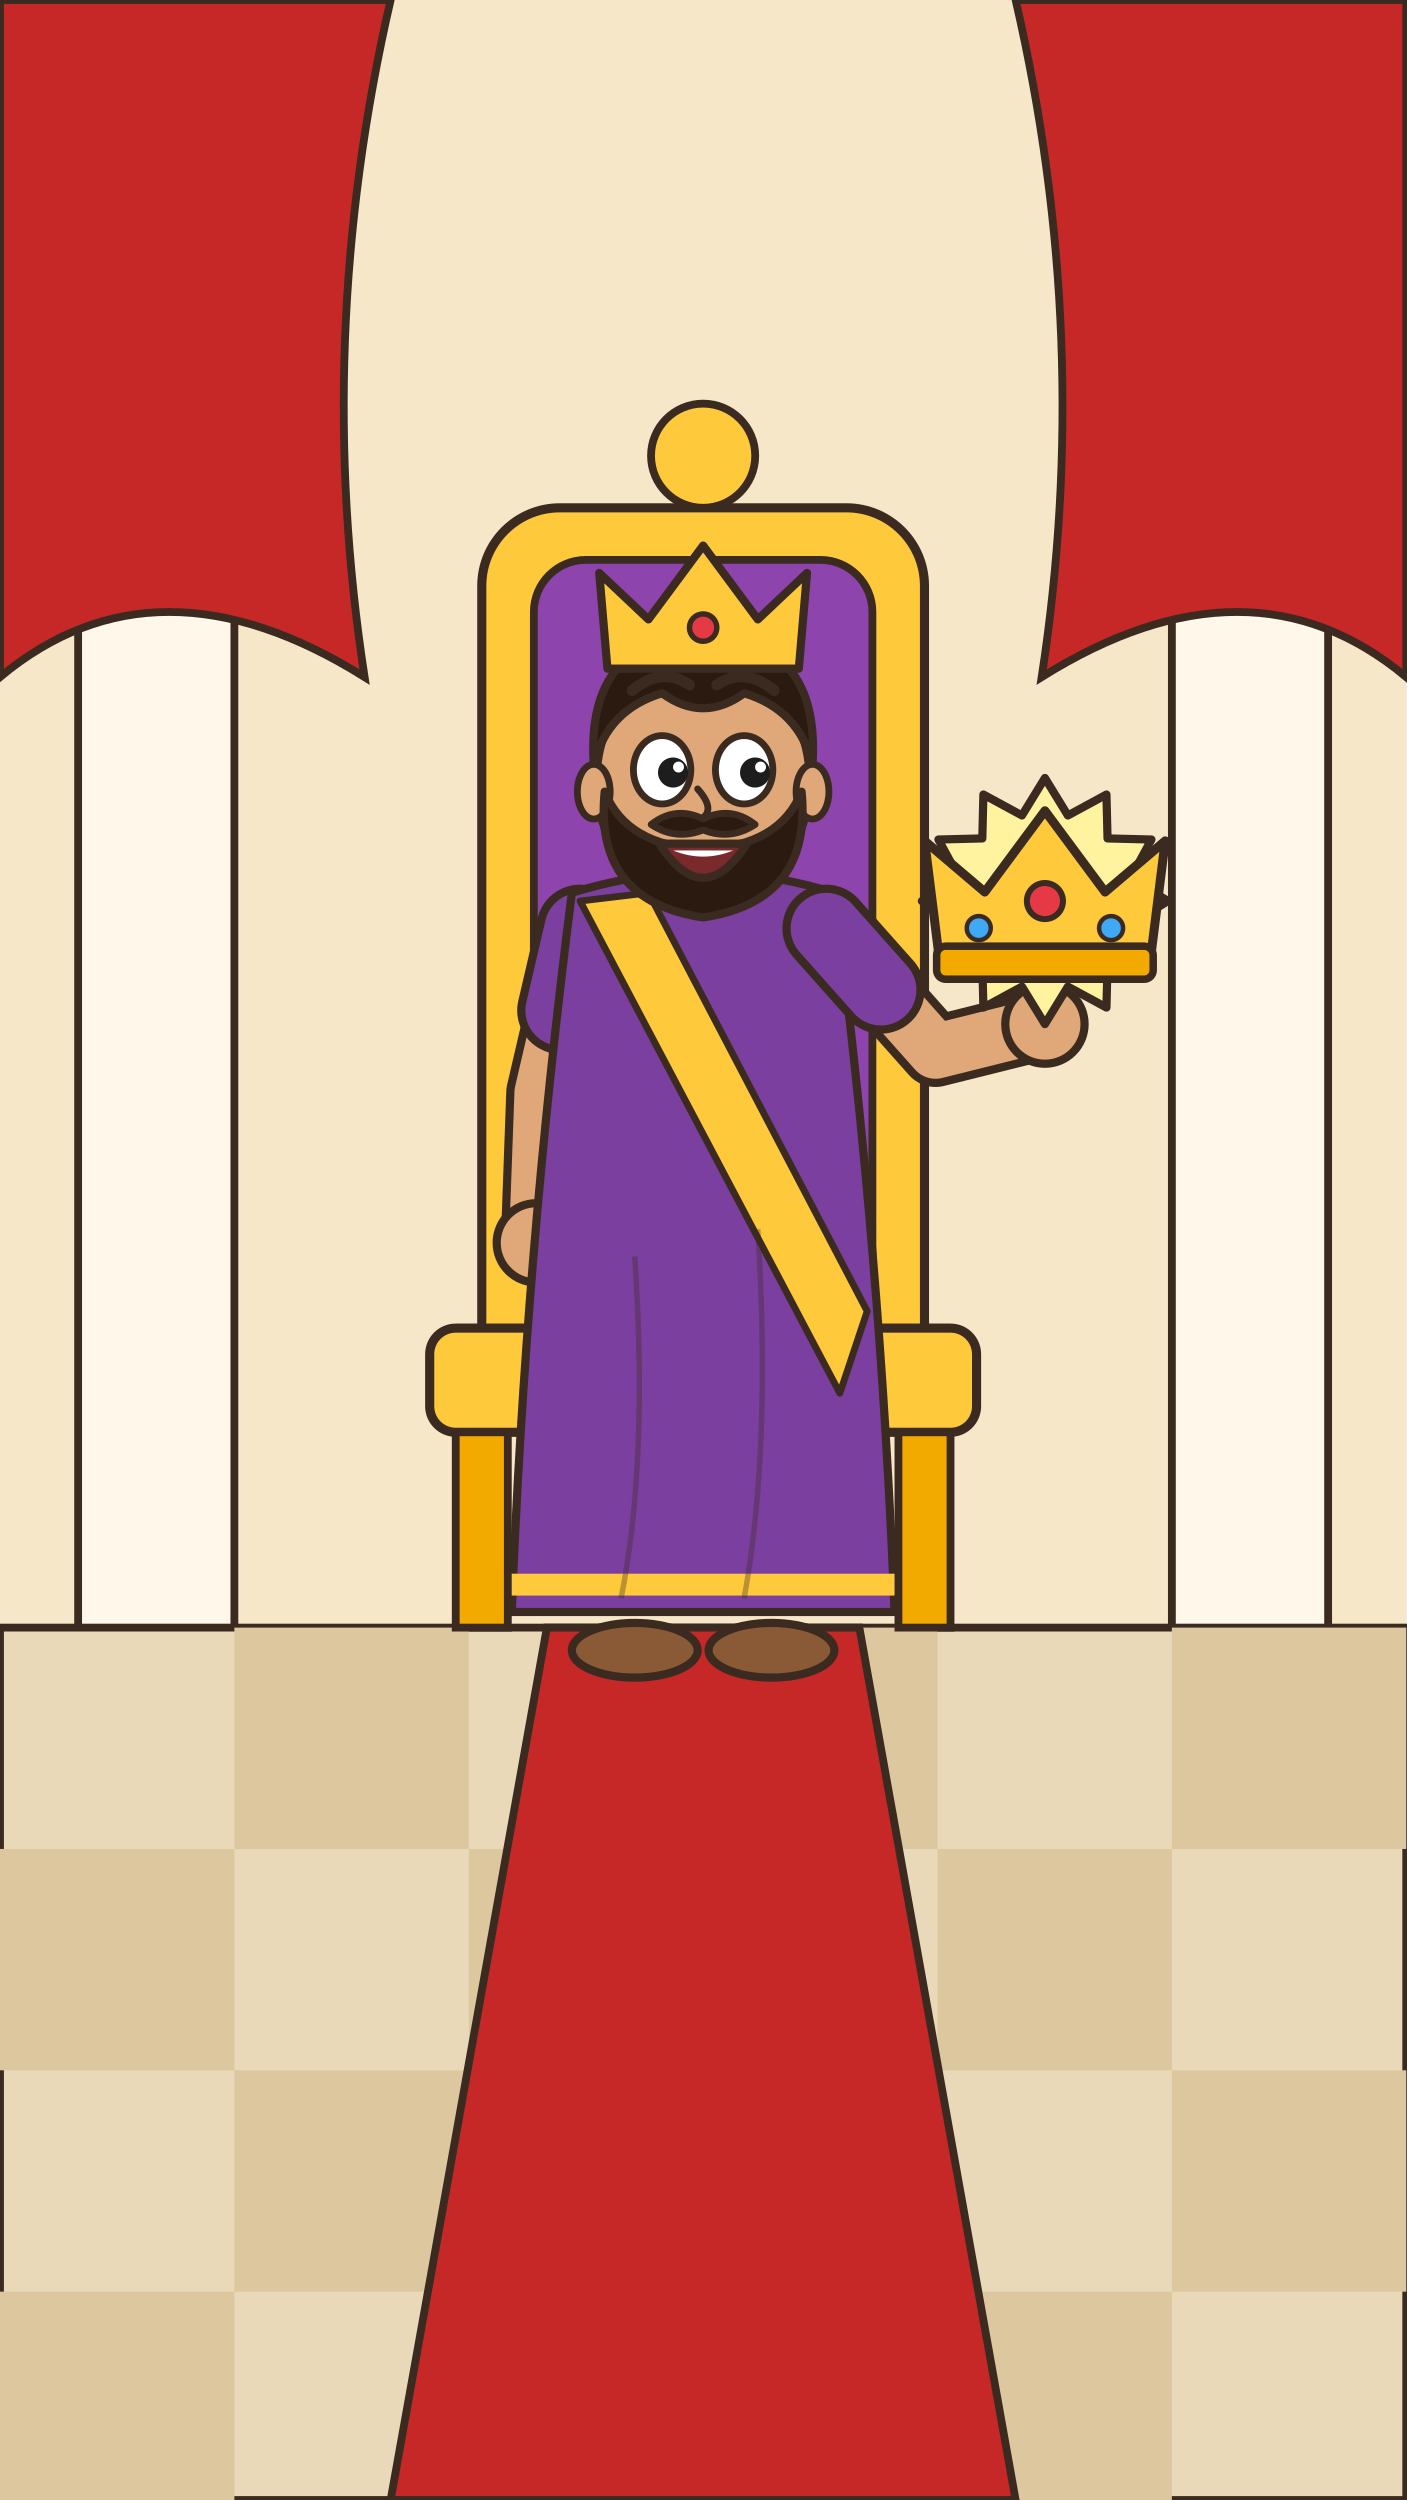
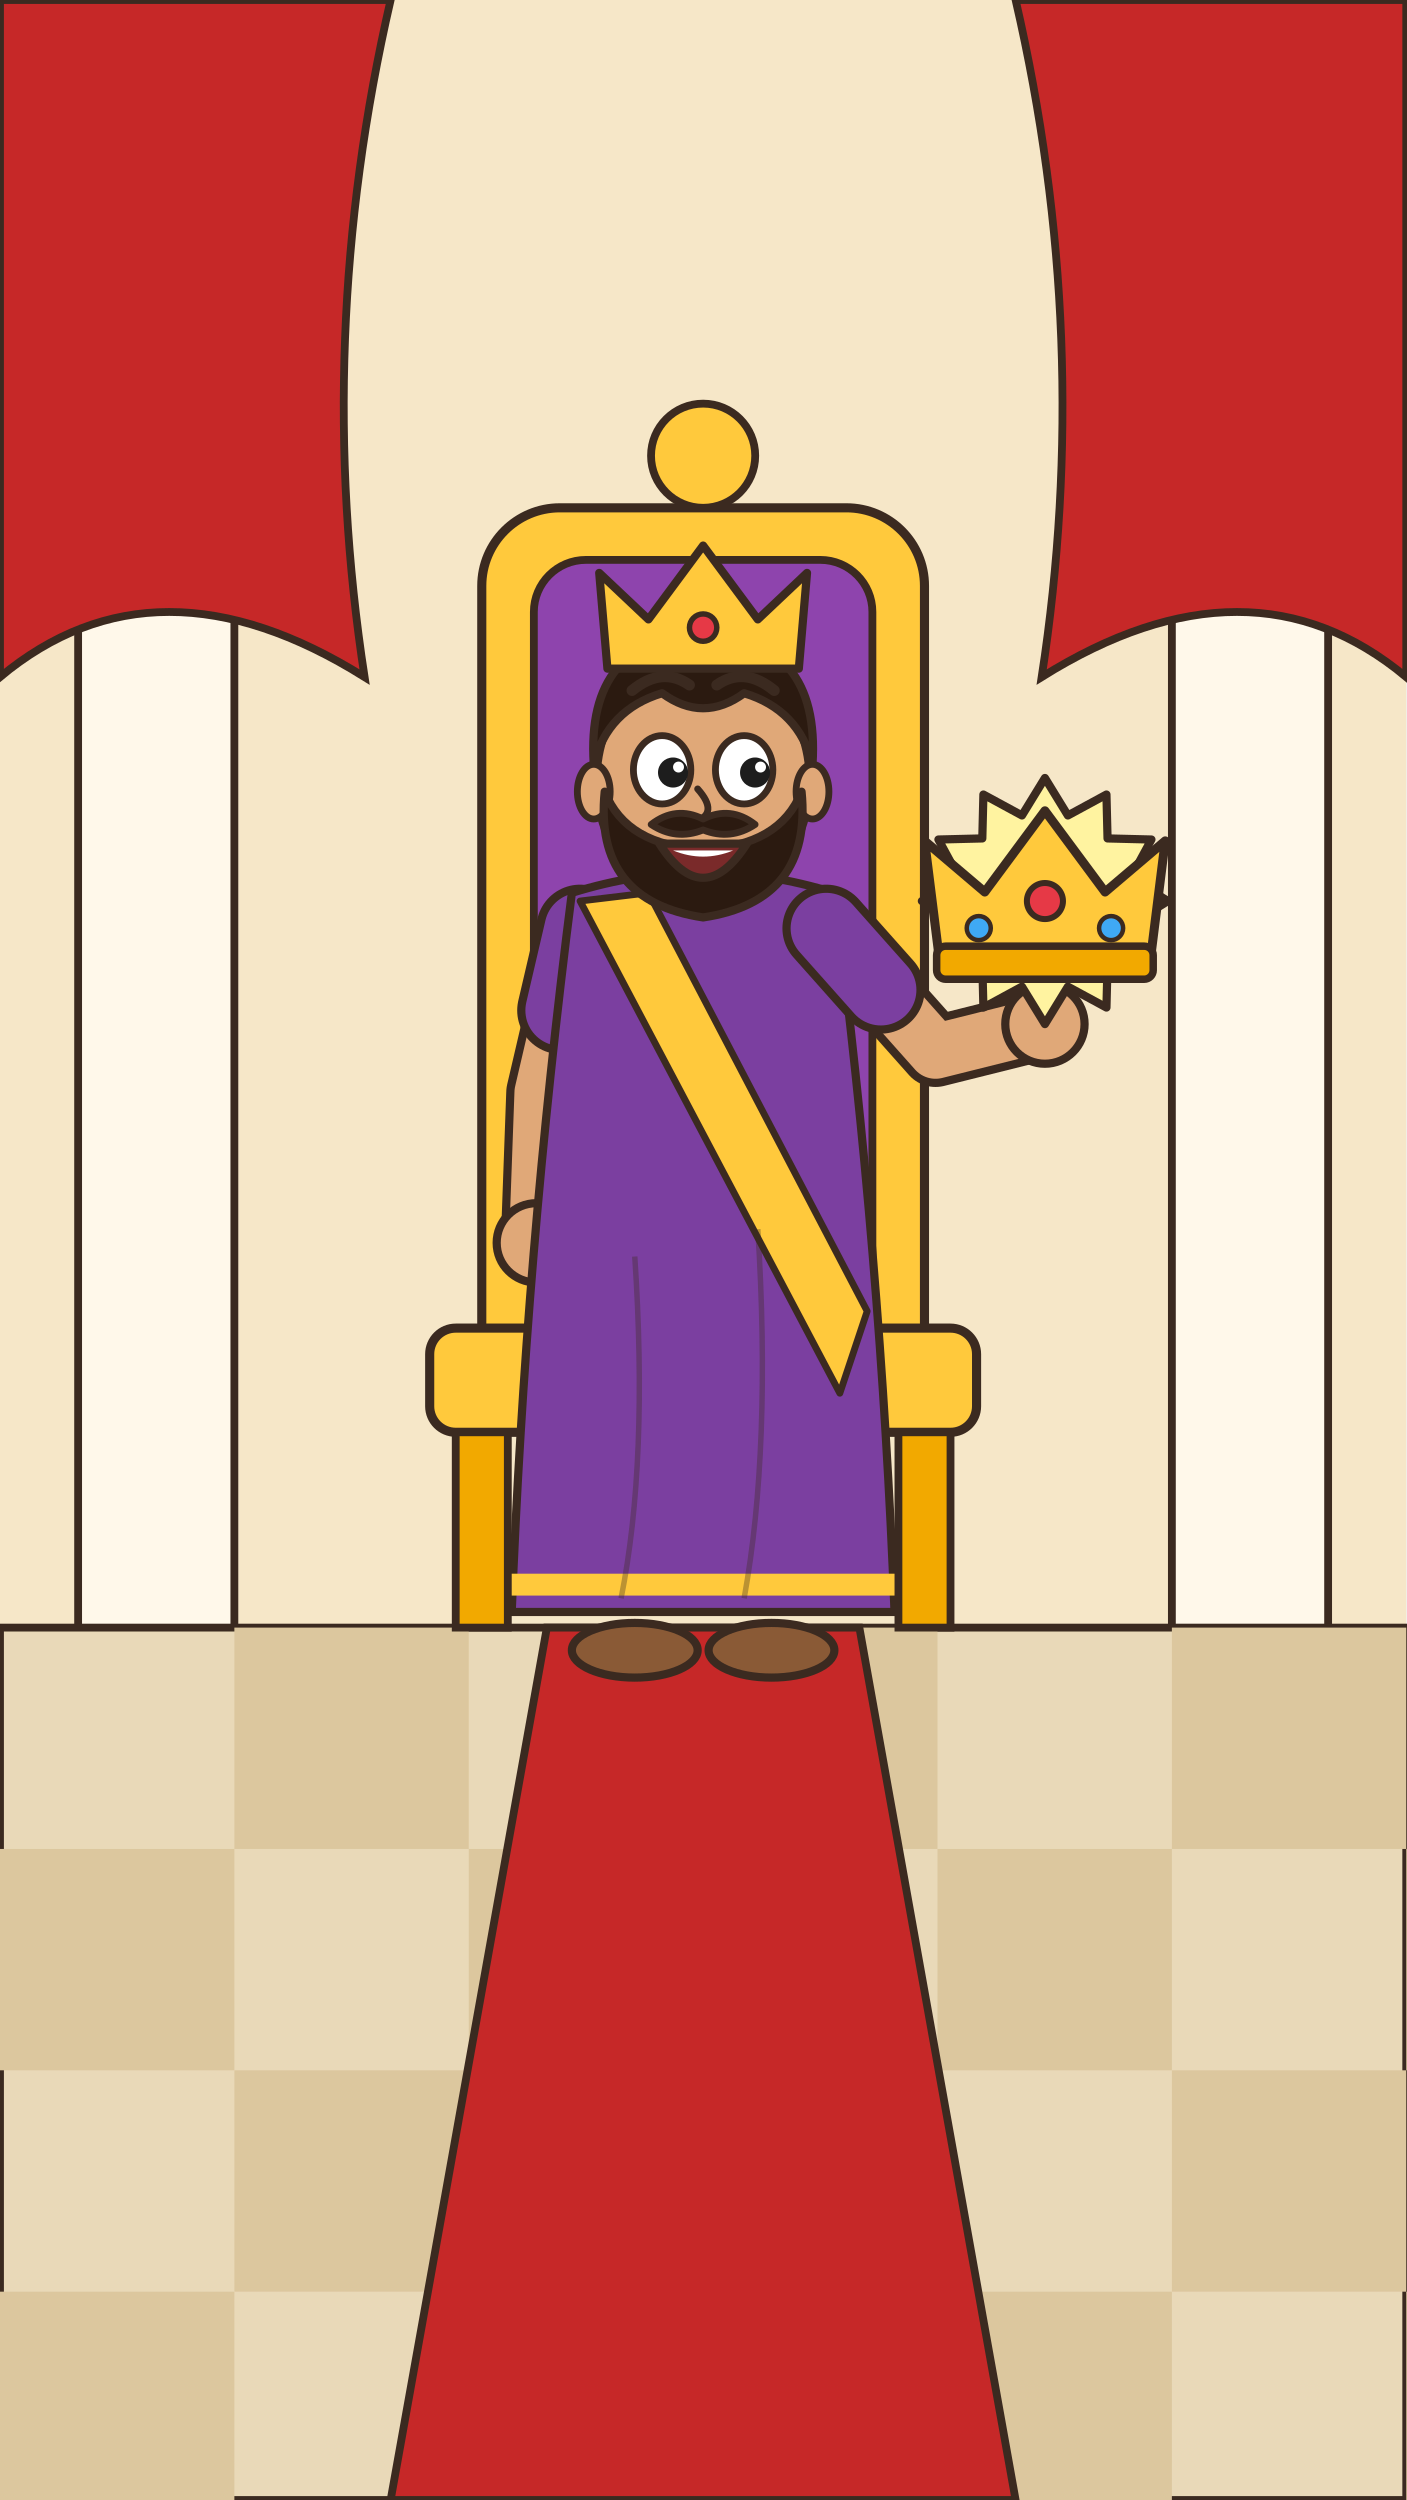
<svg xmlns="http://www.w3.org/2000/svg" viewBox="0 0 1080 1920" width="1080" height="1920">
  <style>:where([class]:not([class=''])){transform-box:fill-box}
.drift{animation:drift 9s linear infinite}@keyframes drift{from{transform:translateX(-40px)}to{transform:translateX(60px)}}
.sway{transform-origin:50% 100%;animation:sway 3s ease-in-out infinite}@keyframes sway{50%{transform:rotate(2deg)}}
.breathe{transform-origin:50% 100%;animation:breathe 2.4s ease-in-out infinite}@keyframes breathe{50%{transform:scale(1.015,1.025)}}
.pop{transform-origin:center;animation:pop .6s cubic-bezier(.3,1.7,.5,1) both}@keyframes pop{from{transform:scale(0)}to{transform:scale(1)}}
.twinkle{transform-origin:center;animation:tw 1.6s ease-in-out infinite}@keyframes tw{50%{transform:scale(.5);opacity:.4}}
.spin{transform-origin:center;animation:spin 20s linear infinite}@keyframes spin{to{transform:rotate(360deg)}}
.bob{transform-origin:center;animation:bob 1.4s ease-in-out infinite}@keyframes bob{50%{transform:translateY(-22px)}}
.shake{transform-origin:50% 100%;animation:shake .5s ease-in-out infinite}@keyframes shake{25%{transform:rotate(-2deg)}75%{transform:rotate(2deg)}}
.wave{transform-origin:20% 90%;animation:wave .6s ease-in-out infinite alternate}@keyframes wave{to{transform:rotate(8deg)}}
.glow{transform-origin:center;animation:glow 1.2s ease-in-out infinite}@keyframes glow{50%{transform:scale(1.12);opacity:.6}}</style>
  <rect width="1080" height="1920" fill="#f6e7c8" />
+   <rect x="-560" y="0" width="120" height="1300" fill="#fff8ea" stroke="#3b2a20" stroke-width="6" />
+   <rect x="-575" y="0" width="150" height="50" fill="#e8d3a8" stroke="#3b2a20" stroke-width="6" />
+   <rect x="-250" y="0" width="120" height="1300" fill="#fff8ea" stroke="#3b2a20" stroke-width="6" />
+   <rect x="-265" y="0" width="150" height="50" fill="#e8d3a8" stroke="#3b2a20" stroke-width="6" />
  <rect x="60" y="0" width="120" height="1300" fill="#fff8ea" stroke="#3b2a20" stroke-width="6" />
  <rect x="45" y="0" width="150" height="50" fill="#e8d3a8" stroke="#3b2a20" stroke-width="6" />
  <rect x="900" y="0" width="120" height="1300" fill="#fff8ea" stroke="#3b2a20" stroke-width="6" />
  <rect x="885" y="0" width="150" height="50" fill="#e8d3a8" stroke="#3b2a20" stroke-width="6" />
+   <rect x="1210" y="0" width="120" height="1300" fill="#fff8ea" stroke="#3b2a20" stroke-width="6" />
+   <rect x="1195" y="0" width="150" height="50" fill="#e8d3a8" stroke="#3b2a20" stroke-width="6" />
+   <rect x="1520" y="0" width="120" height="1300" fill="#fff8ea" stroke="#3b2a20" stroke-width="6" />
+   <rect x="1505" y="0" width="150" height="50" fill="#e8d3a8" stroke="#3b2a20" stroke-width="6" />
  <path d="M0 0 L300 0 Q240 260 280 520 Q120 420 0 520Z" fill="#c62828" stroke="#3b2a20" stroke-width="6" />
  <path d="M1080 0 L780 0 Q840 260 800 520 Q960 420 1080 520Z" fill="#c62828" stroke="#3b2a20" stroke-width="6" />
  <rect y="1250" width="1080" height="670" fill="#e9d9b8" stroke="#3b2a20" stroke-width="6" />
+   <rect x="-900" y="1250" width="180" height="170" fill="#dcc79e" />
+   <rect x="-900" y="1590" width="180" height="170" fill="#dcc79e" />
+   <rect x="-720" y="1420" width="180" height="170" fill="#dcc79e" />
+   <rect x="-720" y="1760" width="180" height="170" fill="#dcc79e" />
+   <rect x="-540" y="1250" width="180" height="170" fill="#dcc79e" />
+   <rect x="-540" y="1590" width="180" height="170" fill="#dcc79e" />
+   <rect x="-360" y="1420" width="180" height="170" fill="#dcc79e" />
+   <rect x="-360" y="1760" width="180" height="170" fill="#dcc79e" />
+   <rect x="-180" y="1250" width="180" height="170" fill="#dcc79e" />
+   <rect x="-180" y="1590" width="180" height="170" fill="#dcc79e" />
  <rect x="0" y="1420" width="180" height="170" fill="#dcc79e" />
  <rect x="0" y="1760" width="180" height="170" fill="#dcc79e" />
  <rect x="180" y="1250" width="180" height="170" fill="#dcc79e" />
  <rect x="180" y="1590" width="180" height="170" fill="#dcc79e" />
  <rect x="360" y="1420" width="180" height="170" fill="#dcc79e" />
  <rect x="360" y="1760" width="180" height="170" fill="#dcc79e" />
  <rect x="540" y="1250" width="180" height="170" fill="#dcc79e" />
  <rect x="540" y="1590" width="180" height="170" fill="#dcc79e" />
  <rect x="720" y="1420" width="180" height="170" fill="#dcc79e" />
  <rect x="720" y="1760" width="180" height="170" fill="#dcc79e" />
  <rect x="900" y="1250" width="180" height="170" fill="#dcc79e" />
  <rect x="900" y="1590" width="180" height="170" fill="#dcc79e" />
+   <rect x="1080" y="1420" width="180" height="170" fill="#dcc79e" />
+   <rect x="1080" y="1760" width="180" height="170" fill="#dcc79e" />
+   <rect x="1260" y="1250" width="180" height="170" fill="#dcc79e" />
+   <rect x="1260" y="1590" width="180" height="170" fill="#dcc79e" />
+   <rect x="1440" y="1420" width="180" height="170" fill="#dcc79e" />
+   <rect x="1440" y="1760" width="180" height="170" fill="#dcc79e" />
+   <rect x="1620" y="1250" width="180" height="170" fill="#dcc79e" />
+   <rect x="1620" y="1590" width="180" height="170" fill="#dcc79e" />
+   <rect x="1800" y="1420" width="180" height="170" fill="#dcc79e" />
+   <rect x="1800" y="1760" width="180" height="170" fill="#dcc79e" />
  <path d="M420 1250 L660 1250 L780 1920 L300 1920Z" fill="#c62828" stroke="#3b2a20" stroke-width="6" />
  <g transform="translate(540,1250)">
    <rect x="-170" y="-860" width="340" height="700" rx="60" fill="#ffc93c" stroke="#3b2a20" stroke-width="7" />
    <rect x="-130" y="-820" width="260" height="620" rx="40" fill="#8e44ad" stroke="#3b2a20" stroke-width="6" />
    <circle cx="0" cy="-900" r="40" fill="#ffc93c" stroke="#3b2a20" stroke-width="6" />
    <rect x="-210" y="-230" width="420" height="80" rx="20" fill="#ffc93c" stroke="#3b2a20" stroke-width="7" />
    <rect x="-190" y="-150" width="40" height="150" fill="#f2a900" stroke="#3b2a20" stroke-width="6" />
    <rect x="150" y="-150" width="40" height="150" fill="#f2a900" stroke="#3b2a20" stroke-width="6" />
  </g>
  <g transform="translate(540,1280) scale(1.05)">
    <g class="breathe">
      <g>
        <ellipse cx="-50" cy="-12" rx="46" ry="20" fill="#8a5a36" stroke="#3b2a20" stroke-width="6" />
        <ellipse cx="50" cy="-12" rx="46" ry="20" fill="#8a5a36" stroke="#3b2a20" stroke-width="6" />
        <g class="">
          <polyline points="-90,-540 -118,-420 -122,-310" fill="none" stroke="#3b2a20" stroke-width="52" stroke-linecap="round" stroke-linejoin="round" />
          <polyline points="-90,-540 -118,-420 -122,-310" fill="none" stroke="#e0a878" stroke-width="40" stroke-linecap="round" stroke-linejoin="round" />
          <polyline points="-90,-540 -104,-480" fill="none" stroke="#3b2a20" stroke-width="64" stroke-linecap="round" stroke-linejoin="round" />
          <polyline points="-90,-540 -104,-480" fill="none" stroke="#7b3fa0" stroke-width="52" stroke-linecap="round" stroke-linejoin="round" />
          <circle cx="-122" cy="-310" r="29" fill="#e0a878" stroke="#3b2a20" stroke-width="6" />
        </g>
        <rect x="-22" y="-600" width="44" height="44" fill="#e0a878" stroke="#3b2a20" stroke-width="6" />
        <path d="M-96 -566 Q-130 -300 -140 -40 L140 -40 Q130 -300 96 -566 Q0 -596 -96 -566Z" fill="#7b3fa0" stroke="#3b2a20" stroke-width="6" stroke-linejoin="round" />
        <path d="M-90 -560 L-40 -566 L120 -260 L100 -200Z" fill="#ffc93c" stroke="#3b2a20" stroke-width="5" stroke-linejoin="round" />
        <path d="M-140 -60 L140 -60" stroke="#ffc93c" stroke-width="16" />
        <path d="M-50 -300 Q-40 -150 -60 -50 M40 -320 Q50 -160 30 -50" stroke="#3b2a20" stroke-width="4" fill="none" opacity=".35" />
        <g>
          <ellipse cx="0" cy="-648" rx="78" ry="90" fill="#e0a878" stroke="#3b2a20" stroke-width="6" />
          <path d="M-80 -660 Q-86 -752 0 -756 Q86 -752 80 -660 Q70 -700 30 -712 Q0 -690 -30 -712 Q-70 -700 -80 -660Z" fill="#2b1a10" stroke="#3b2a20" stroke-width="6" stroke-linejoin="round" />
          <ellipse cx="-80" cy="-640" rx="12" ry="20" fill="#e0a878" stroke="#3b2a20" stroke-width="5" />
          <ellipse cx="80" cy="-640" rx="12" ry="20" fill="#e0a878" stroke="#3b2a20" stroke-width="5" />
          <path d="M-72 -640 Q-80 -560 0 -548 Q80 -560 72 -640 Q56 -600 0 -598 Q-56 -600 -72 -640Z" fill="#2b1a10" stroke="#3b2a20" stroke-width="6" stroke-linejoin="round" />
          <g>
            <ellipse cx="-30" cy="-656" rx="21" ry="25" fill="#fff" stroke="#3b2a20" stroke-width="5" />
            <ellipse cx="30" cy="-656" rx="21" ry="25" fill="#fff" stroke="#3b2a20" stroke-width="5" />
            <circle cx="-22" cy="-654" r="11" fill="#1d1d1d" />
            <circle cx="38" cy="-654" r="11" fill="#1d1d1d" />
            <circle cx="-18" cy="-658" r="4" fill="#fff" />
            <circle cx="42" cy="-658" r="4" fill="#fff" />
          </g>
          <path d="M-52 -714 Q-30 -732 -10 -718 M10 -718 Q30 -732 52 -714" fill="none" stroke="#3b2a20" stroke-width="8" stroke-linecap="round" />
          <path d="M-4 -642 Q12 -624 -6 -618" fill="none" stroke="#3b2a20" stroke-width="5" stroke-linecap="round" />
          <path d="M-38 -616 Q-20 -630 0 -620 Q20 -630 38 -616 Q20 -604 0 -612 Q-20 -604 -38 -616Z" fill="#2b1a10" stroke="#3b2a20" stroke-width="5" stroke-linejoin="round" />
          <path d="M-32 -602 Q0 -552 32 -602 Z" fill="#7a2a2a" stroke="#3b2a20" stroke-width="6" stroke-linejoin="round" />
          <path d="M-22 -597 Q0 -588 22 -597" fill="#fff" />
          <path d="M-70 -730 L-76 -800 L-40 -766 L0 -820 L40 -766 L76 -800 L70 -730 Z" fill="#ffc93c" stroke="#3b2a20" stroke-width="6" stroke-linejoin="round" />
          <circle cx="0" cy="-760" r="10" fill="#e63946" stroke="#3b2a20" stroke-width="4" />
        </g>
        <g class="">
          <polyline points="90,-540 170,-450 250,-470" fill="none" stroke="#3b2a20" stroke-width="52" stroke-linecap="round" stroke-linejoin="round" />
          <polyline points="90,-540 170,-450 250,-470" fill="none" stroke="#e0a878" stroke-width="40" stroke-linecap="round" stroke-linejoin="round" />
          <polyline points="90,-540 130,-495" fill="none" stroke="#3b2a20" stroke-width="64" stroke-linecap="round" stroke-linejoin="round" />
          <polyline points="90,-540 130,-495" fill="none" stroke="#7b3fa0" stroke-width="52" stroke-linecap="round" stroke-linejoin="round" />
          <circle cx="250" cy="-470" r="29" fill="#e0a878" stroke="#3b2a20" stroke-width="6" />
        </g>
        <g class="glow">
          <path d="M340.0 -560.0 L312.6 -543.2 L327.9 -515.0 L295.8 -514.2 L295.0 -482.1 L266.8 -497.4 L250.0 -470.0 L233.2 -497.4 L205.0 -482.1 L204.2 -514.2 L172.1 -515.0 L187.4 -543.2 L160.0 -560.0 L187.4 -576.8 L172.1 -605.0 L204.2 -605.8 L205.0 -637.9 L233.2 -622.6 L250.0 -650.0 L266.8 -622.6 L295.0 -637.9 L295.8 -605.8 L327.9 -605.0 L312.6 -576.8 Z" fill="#fff3a0" stroke="#3b2a20" stroke-width="6" stroke-linejoin="round" />
        </g>
        <g transform="translate(250,-560) scale(1.1)">
          <path d="M-70 40 L-80 -40 L-40 -6 L0 -60 L40 -6 L80 -40 L70 40 Z" fill="#ffc93c" stroke="#3b2a20" stroke-width="6" stroke-linejoin="round" />
          <rect x="-72" y="30" width="144" height="22" rx="6" fill="#f2a900" stroke="#3b2a20" stroke-width="5" />
          <circle cx="0" cy="0" r="12" fill="#e63946" stroke="#3b2a20" stroke-width="4" />
          <circle cx="-44" cy="18" r="8" fill="#3fa9f5" stroke="#3b2a20" stroke-width="3" />
          <circle cx="44" cy="18" r="8" fill="#3fa9f5" stroke="#3b2a20" stroke-width="3" />
        </g>
      </g>
    </g>
  </g>
</svg>
